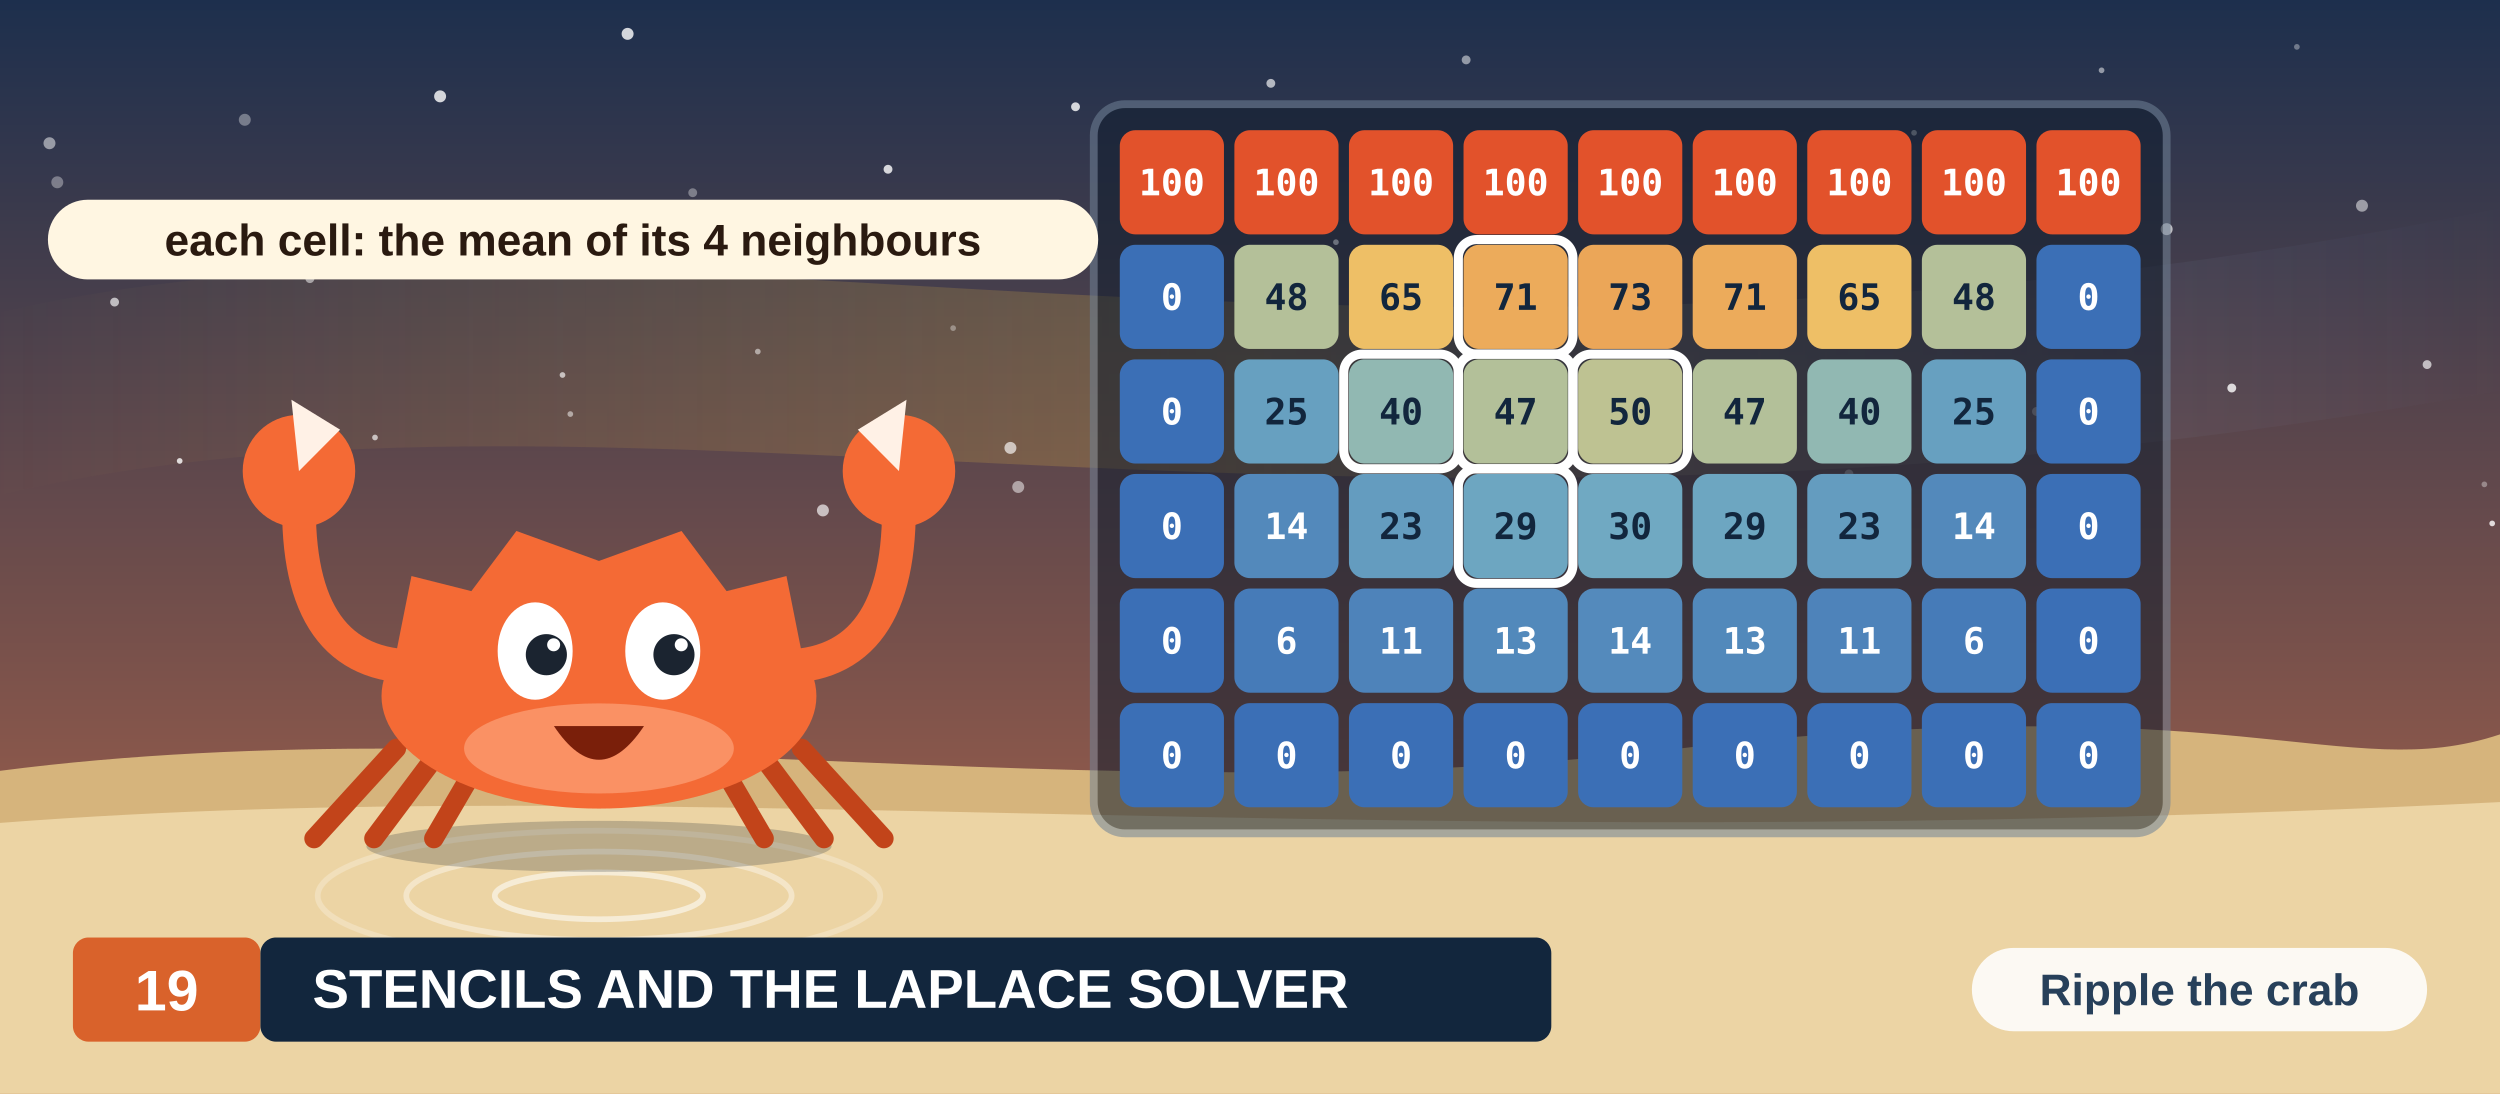
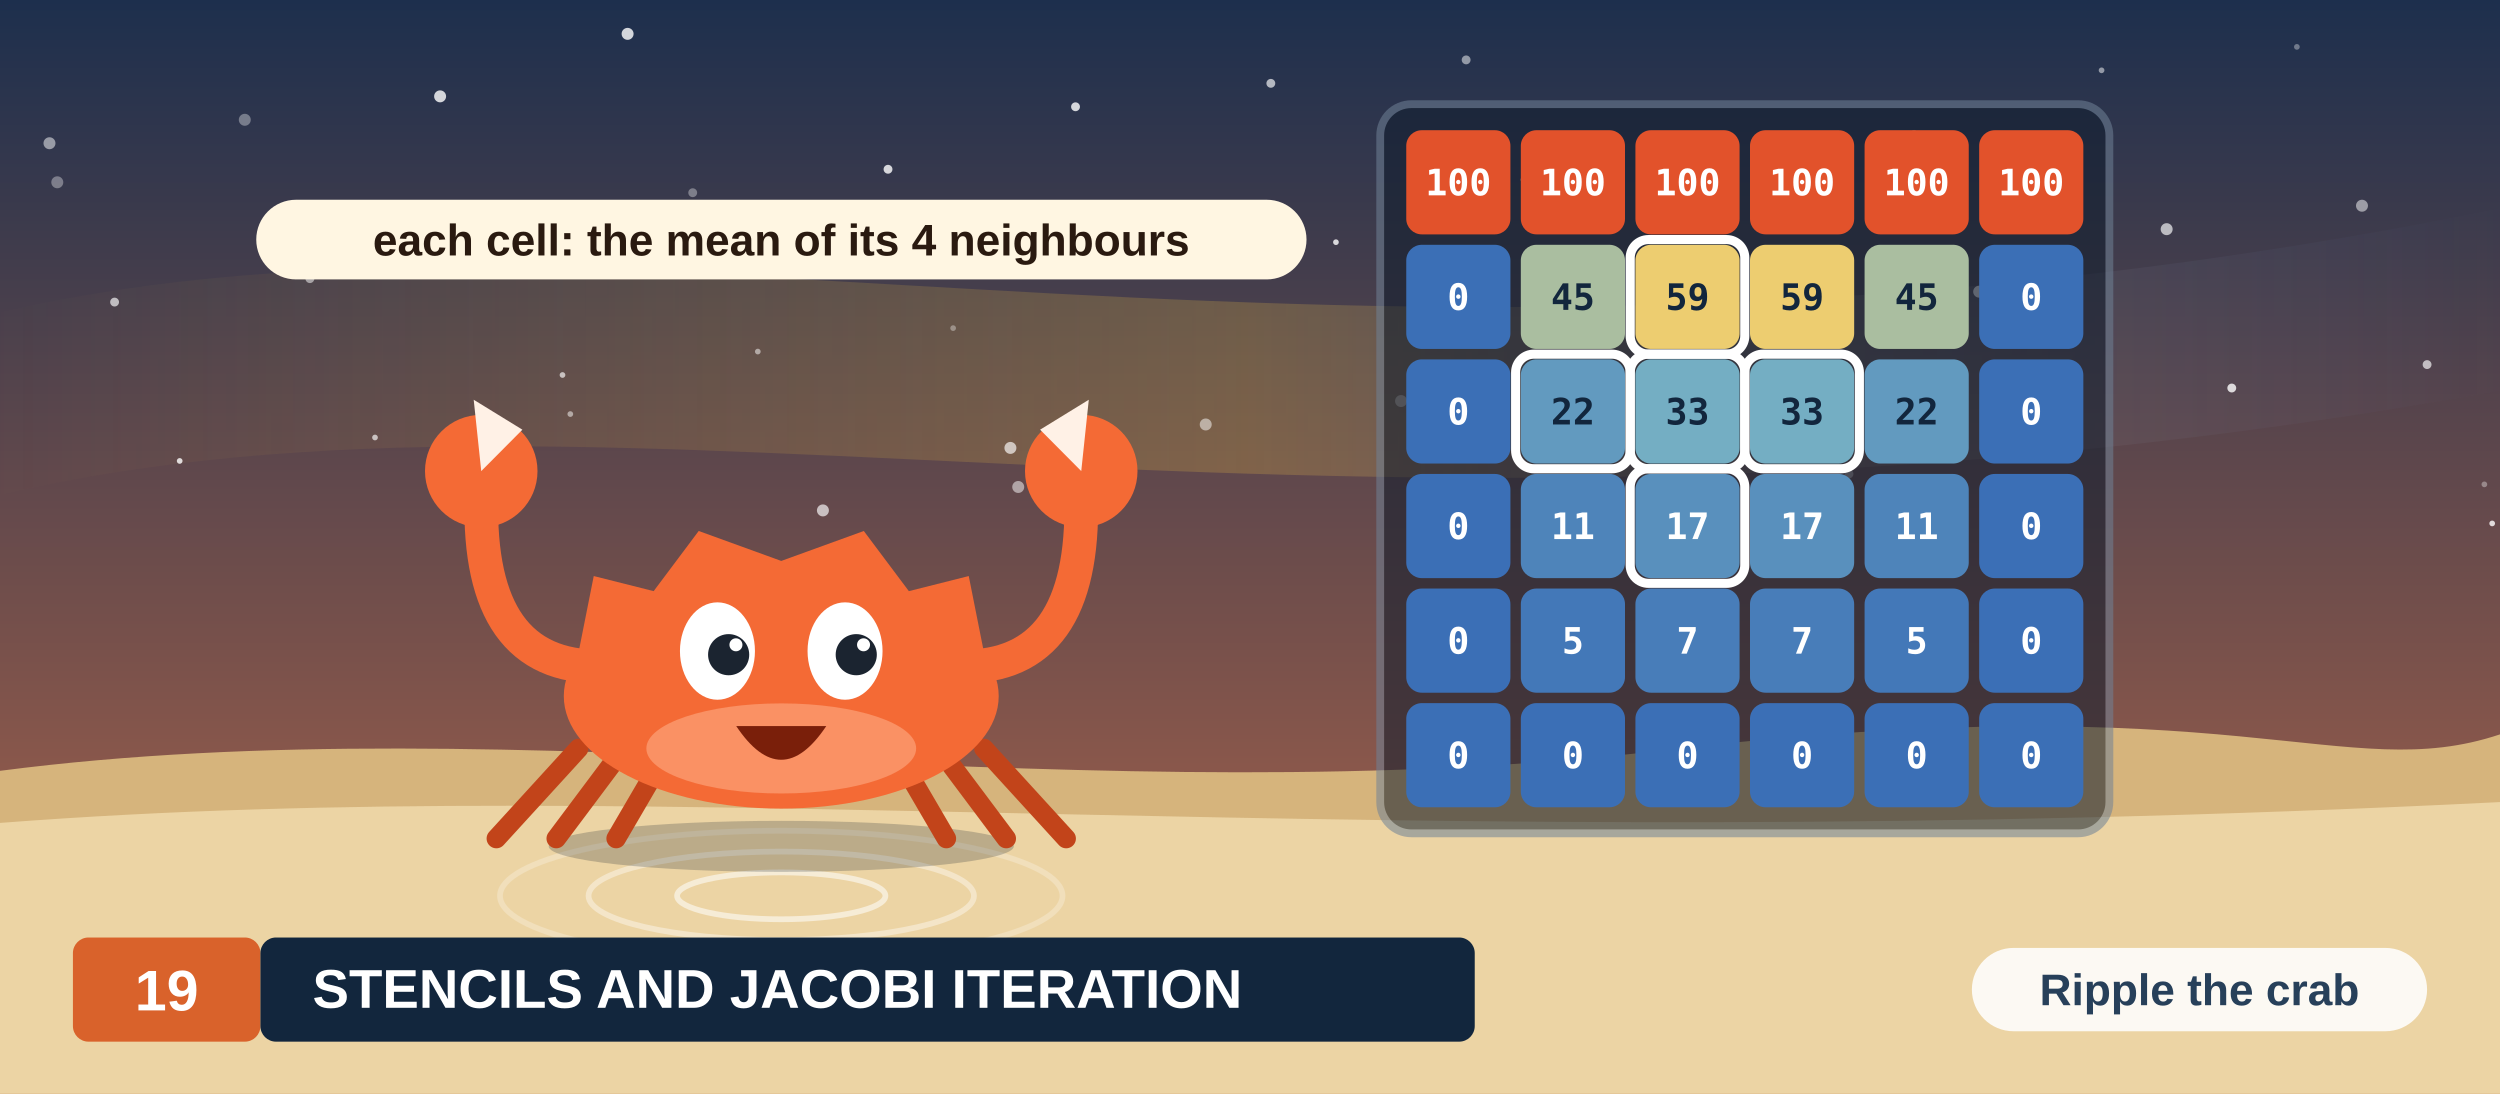
- <svg xmlns="http://www.w3.org/2000/svg" viewBox="0 0 960 420" width="960" height="420" role="img" aria-label="Ripple, a crab, stands on the sand beside a grid of square cells, 9 across and 6 down. The top row is hot, 100, and coloured red; the other edges are cold, 0, and blue. The inner cells shade from orange near the top to blue near the bottom, the steady temperatures of a heated plate. 1 inner cell and its 4 neighbours are outlined in white. A tag says each cell becomes the mean of its 4 neighbours.">
+ <svg xmlns="http://www.w3.org/2000/svg" viewBox="0 0 960 420" width="960" height="420" role="img" aria-label="Ripple, a crab, stands on the sand beside a grid of square cells, 6 across and 6 down. The top row is hot, 100, and coloured red; the other edges are cold, 0, and blue. The inner cells shade from orange near the top to blue near the bottom, the final temperatures of a heated plate. 1 inner cell and its 4 neighbours are outlined in white. A tag says each cell becomes the mean of its 4 neighbours.">
  <defs>
    <linearGradient id="sky1" x1="0" y1="0" x2="0" y2="1">
      <stop offset="0" stop-color="#1d2f4d" />
      <stop offset="1" stop-color="#b7684a" />
    </linearGradient>
    <linearGradient id="glow2" x1="0" y1="0" x2="1" y2="0">
      <stop offset="0" stop-color="#f5c542" stop-opacity="0" />
      <stop offset="0.5" stop-color="#f5c542" stop-opacity="0.22" />
      <stop offset="1" stop-color="#7aa6ff" stop-opacity="0" />
    </linearGradient>
  </defs>
  <rect x="0.0" y="0.0" width="960.0" height="420.0" rx="0" fill="url(#sky1)" stroke="none" stroke-width="0" />
  <path d="M0,120 C240,64 520,170 960,80 L960,150 C520,230 240,134 0,190 Z" fill="url(#glow2)" stroke="none" stroke-width="0" stroke-linecap="round" stroke-linejoin="round" />
  <circle cx="954.0" cy="186.0" r="1.1" fill="#ffffff" opacity="0.35" />
  <circle cx="191.0" cy="83.0" r="1.7" fill="#ffffff" opacity="0.50" />
  <circle cx="388.0" cy="172.0" r="2.3" fill="#ffffff" opacity="0.65" />
  <circle cx="585.0" cy="69.0" r="1.1" fill="#ffffff" opacity="0.80" />
  <circle cx="782.0" cy="158.0" r="1.7" fill="#ffffff" opacity="0.35" />
  <circle cx="19.0" cy="55.0" r="2.3" fill="#ffffff" opacity="0.50" />
  <circle cx="216.0" cy="144.0" r="1.1" fill="#ffffff" opacity="0.65" />
  <circle cx="413.0" cy="41.0" r="1.7" fill="#ffffff" opacity="0.80" />
  <circle cx="610.0" cy="130.0" r="2.3" fill="#ffffff" opacity="0.35" />
  <circle cx="807.0" cy="27.0" r="1.1" fill="#ffffff" opacity="0.50" />
  <circle cx="44.0" cy="116.0" r="1.7" fill="#ffffff" opacity="0.65" />
  <circle cx="241.0" cy="13.0" r="2.3" fill="#ffffff" opacity="0.80" />
  <circle cx="438.0" cy="102.0" r="1.1" fill="#ffffff" opacity="0.35" />
  <circle cx="635.0" cy="191.0" r="1.7" fill="#ffffff" opacity="0.50" />
  <circle cx="832.0" cy="88.0" r="2.3" fill="#ffffff" opacity="0.65" />
  <circle cx="69.0" cy="177.0" r="1.1" fill="#ffffff" opacity="0.80" />
  <circle cx="266.0" cy="74.0" r="1.7" fill="#ffffff" opacity="0.35" />
  <circle cx="463.0" cy="163.0" r="2.3" fill="#ffffff" opacity="0.50" />
  <circle cx="660.0" cy="60.0" r="1.1" fill="#ffffff" opacity="0.65" />
  <circle cx="857.0" cy="149.0" r="1.7" fill="#ffffff" opacity="0.80" />
  <circle cx="94.0" cy="46.0" r="2.3" fill="#ffffff" opacity="0.35" />
  <circle cx="291.0" cy="135.0" r="1.1" fill="#ffffff" opacity="0.50" />
  <circle cx="488.0" cy="32.0" r="1.7" fill="#ffffff" opacity="0.65" />
  <circle cx="685.0" cy="121.0" r="2.3" fill="#ffffff" opacity="0.80" />
  <circle cx="882.0" cy="18.0" r="1.1" fill="#ffffff" opacity="0.35" />
  <circle cx="119.0" cy="107.0" r="1.7" fill="#ffffff" opacity="0.50" />
  <circle cx="316.0" cy="196.0" r="2.3" fill="#ffffff" opacity="0.65" />
  <circle cx="513.0" cy="93.0" r="1.1" fill="#ffffff" opacity="0.80" />
  <circle cx="710.0" cy="182.0" r="1.7" fill="#ffffff" opacity="0.35" />
  <circle cx="907.0" cy="79.0" r="2.3" fill="#ffffff" opacity="0.50" />
  <circle cx="144.0" cy="168.0" r="1.1" fill="#ffffff" opacity="0.65" />
  <circle cx="341.0" cy="65.0" r="1.7" fill="#ffffff" opacity="0.80" />
  <circle cx="538.0" cy="154.0" r="2.3" fill="#ffffff" opacity="0.35" />
  <circle cx="735.0" cy="51.0" r="1.1" fill="#ffffff" opacity="0.50" />
  <circle cx="932.0" cy="140.0" r="1.7" fill="#ffffff" opacity="0.65" />
  <circle cx="169.0" cy="37.0" r="2.3" fill="#ffffff" opacity="0.80" />
  <circle cx="366.0" cy="126.0" r="1.1" fill="#ffffff" opacity="0.35" />
  <circle cx="563.0" cy="23.0" r="1.7" fill="#ffffff" opacity="0.50" />
  <circle cx="760.0" cy="112.0" r="2.3" fill="#ffffff" opacity="0.65" />
  <circle cx="957.0" cy="201.0" r="1.1" fill="#ffffff" opacity="0.80" />
  <circle cx="194.0" cy="98.0" r="1.7" fill="#ffffff" opacity="0.35" />
  <circle cx="391.0" cy="187.0" r="2.3" fill="#ffffff" opacity="0.50" />
  <circle cx="588.0" cy="84.0" r="1.1" fill="#ffffff" opacity="0.65" />
  <circle cx="785.0" cy="173.0" r="1.7" fill="#ffffff" opacity="0.80" />
  <circle cx="22.0" cy="70.0" r="2.3" fill="#ffffff" opacity="0.35" />
  <circle cx="219.0" cy="159.0" r="1.1" fill="#ffffff" opacity="0.50" />
  <path d="M0,296 C200,270 420,314 640,288 S900,302 960,282 L960,420 L0,420 Z" fill="#d6b47c" stroke="none" stroke-width="0" stroke-linecap="round" stroke-linejoin="round" />
  <path d="M0,316 C260,296 520,330 960,308 L960,420 L0,420 Z" fill="#ecd4a4" stroke="none" stroke-width="0" stroke-linecap="round" stroke-linejoin="round" />
-   <rect x="420.0" y="40.0" width="412.0" height="280.0" rx="12" fill="#0f1c2b" stroke="#6f8196" stroke-width="3" opacity="0.55" />
-   <rect x="430.0" y="50.0" width="40.0" height="40.0" rx="6" fill="#e2522b" stroke="none" stroke-width="0" />
-   <text x="450.0" y="75.0" font-family="JetBrains Mono, SF Mono, Menlo, DejaVu Sans Mono, monospace" font-size="14" font-weight="700" fill="#ffffff" text-anchor="middle">100</text>
-   <rect x="474.0" y="50.0" width="40.0" height="40.0" rx="6" fill="#e2522b" stroke="none" stroke-width="0" />
-   <text x="494.0" y="75.0" font-family="JetBrains Mono, SF Mono, Menlo, DejaVu Sans Mono, monospace" font-size="14" font-weight="700" fill="#ffffff" text-anchor="middle">100</text>
-   <rect x="518.0" y="50.0" width="40.0" height="40.0" rx="6" fill="#e2522b" stroke="none" stroke-width="0" />
-   <text x="538.0" y="75.0" font-family="JetBrains Mono, SF Mono, Menlo, DejaVu Sans Mono, monospace" font-size="14" font-weight="700" fill="#ffffff" text-anchor="middle">100</text>
-   <rect x="562.0" y="50.0" width="40.0" height="40.0" rx="6" fill="#e2522b" stroke="none" stroke-width="0" />
-   <text x="582.0" y="75.0" font-family="JetBrains Mono, SF Mono, Menlo, DejaVu Sans Mono, monospace" font-size="14" font-weight="700" fill="#ffffff" text-anchor="middle">100</text>
-   <rect x="606.0" y="50.0" width="40.0" height="40.0" rx="6" fill="#e2522b" stroke="none" stroke-width="0" />
-   <text x="626.0" y="75.0" font-family="JetBrains Mono, SF Mono, Menlo, DejaVu Sans Mono, monospace" font-size="14" font-weight="700" fill="#ffffff" text-anchor="middle">100</text>
-   <rect x="650.0" y="50.0" width="40.0" height="40.0" rx="6" fill="#e2522b" stroke="none" stroke-width="0" />
-   <text x="670.0" y="75.0" font-family="JetBrains Mono, SF Mono, Menlo, DejaVu Sans Mono, monospace" font-size="14" font-weight="700" fill="#ffffff" text-anchor="middle">100</text>
-   <rect x="694.0" y="50.0" width="40.0" height="40.0" rx="6" fill="#e2522b" stroke="none" stroke-width="0" />
-   <text x="714.0" y="75.0" font-family="JetBrains Mono, SF Mono, Menlo, DejaVu Sans Mono, monospace" font-size="14" font-weight="700" fill="#ffffff" text-anchor="middle">100</text>
-   <rect x="738.0" y="50.0" width="40.0" height="40.0" rx="6" fill="#e2522b" stroke="none" stroke-width="0" />
-   <text x="758.0" y="75.0" font-family="JetBrains Mono, SF Mono, Menlo, DejaVu Sans Mono, monospace" font-size="14" font-weight="700" fill="#ffffff" text-anchor="middle">100</text>
-   <rect x="782.0" y="50.0" width="40.0" height="40.0" rx="6" fill="#e2522b" stroke="none" stroke-width="0" />
-   <text x="802.0" y="75.0" font-family="JetBrains Mono, SF Mono, Menlo, DejaVu Sans Mono, monospace" font-size="14" font-weight="700" fill="#ffffff" text-anchor="middle">100</text>
-   <rect x="430.0" y="94.0" width="40.0" height="40.0" rx="6" fill="#3b6fb6" stroke="none" stroke-width="0" />
-   <text x="450.0" y="119.0" font-family="JetBrains Mono, SF Mono, Menlo, DejaVu Sans Mono, monospace" font-size="14" font-weight="700" fill="#ffffff" text-anchor="middle">0</text>
-   <rect x="474.0" y="94.0" width="40.0" height="40.0" rx="6" fill="#b4c099" stroke="none" stroke-width="0" />
-   <text x="494.0" y="119.0" font-family="JetBrains Mono, SF Mono, Menlo, DejaVu Sans Mono, monospace" font-size="14" font-weight="700" fill="#12263d" text-anchor="middle">48</text>
-   <rect x="518.0" y="94.0" width="40.0" height="40.0" rx="6" fill="#eebf66" stroke="none" stroke-width="0" />
-   <text x="538.0" y="119.0" font-family="JetBrains Mono, SF Mono, Menlo, DejaVu Sans Mono, monospace" font-size="14" font-weight="700" fill="#12263d" text-anchor="middle">65</text>
-   <rect x="562.0" y="94.0" width="40.0" height="40.0" rx="6" fill="#ecab5b" stroke="none" stroke-width="0" />
-   <text x="582.0" y="119.0" font-family="JetBrains Mono, SF Mono, Menlo, DejaVu Sans Mono, monospace" font-size="14" font-weight="700" fill="#12263d" text-anchor="middle">71</text>
-   <rect x="606.0" y="94.0" width="40.0" height="40.0" rx="6" fill="#eba658" stroke="none" stroke-width="0" />
-   <text x="626.0" y="119.0" font-family="JetBrains Mono, SF Mono, Menlo, DejaVu Sans Mono, monospace" font-size="14" font-weight="700" fill="#12263d" text-anchor="middle">73</text>
-   <rect x="650.0" y="94.0" width="40.0" height="40.0" rx="6" fill="#ecab5b" stroke="none" stroke-width="0" />
-   <text x="670.0" y="119.0" font-family="JetBrains Mono, SF Mono, Menlo, DejaVu Sans Mono, monospace" font-size="14" font-weight="700" fill="#12263d" text-anchor="middle">71</text>
-   <rect x="694.0" y="94.0" width="40.0" height="40.0" rx="6" fill="#eebf66" stroke="none" stroke-width="0" />
-   <text x="714.0" y="119.0" font-family="JetBrains Mono, SF Mono, Menlo, DejaVu Sans Mono, monospace" font-size="14" font-weight="700" fill="#12263d" text-anchor="middle">65</text>
-   <rect x="738.0" y="94.0" width="40.0" height="40.0" rx="6" fill="#b4c099" stroke="none" stroke-width="0" />
-   <text x="758.0" y="119.0" font-family="JetBrains Mono, SF Mono, Menlo, DejaVu Sans Mono, monospace" font-size="14" font-weight="700" fill="#12263d" text-anchor="middle">48</text>
-   <rect x="782.0" y="94.0" width="40.0" height="40.0" rx="6" fill="#3b6fb6" stroke="none" stroke-width="0" />
-   <text x="802.0" y="119.0" font-family="JetBrains Mono, SF Mono, Menlo, DejaVu Sans Mono, monospace" font-size="14" font-weight="700" fill="#ffffff" text-anchor="middle">0</text>
-   <rect x="430.0" y="138.0" width="40.0" height="40.0" rx="6" fill="#3b6fb6" stroke="none" stroke-width="0" />
-   <text x="450.0" y="163.0" font-family="JetBrains Mono, SF Mono, Menlo, DejaVu Sans Mono, monospace" font-size="14" font-weight="700" fill="#ffffff" text-anchor="middle">0</text>
-   <rect x="474.0" y="138.0" width="40.0" height="40.0" rx="6" fill="#67a0c0" stroke="none" stroke-width="0" />
-   <text x="494.0" y="163.0" font-family="JetBrains Mono, SF Mono, Menlo, DejaVu Sans Mono, monospace" font-size="14" font-weight="700" fill="#12263d" text-anchor="middle">25</text>
-   <rect x="518.0" y="138.0" width="40.0" height="40.0" rx="6" fill="#91b8b2" stroke="none" stroke-width="0" />
-   <text x="538.0" y="163.0" font-family="JetBrains Mono, SF Mono, Menlo, DejaVu Sans Mono, monospace" font-size="14" font-weight="700" fill="#12263d" text-anchor="middle">40</text>
-   <rect x="562.0" y="138.0" width="40.0" height="40.0" rx="6" fill="#b3c099" stroke="none" stroke-width="0" />
-   <text x="582.0" y="163.0" font-family="JetBrains Mono, SF Mono, Menlo, DejaVu Sans Mono, monospace" font-size="14" font-weight="700" fill="#12263d" text-anchor="middle">47</text>
-   <rect x="606.0" y="138.0" width="40.0" height="40.0" rx="6" fill="#bec292" stroke="none" stroke-width="0" />
-   <text x="626.0" y="163.0" font-family="JetBrains Mono, SF Mono, Menlo, DejaVu Sans Mono, monospace" font-size="14" font-weight="700" fill="#12263d" text-anchor="middle">50</text>
-   <rect x="650.0" y="138.0" width="40.0" height="40.0" rx="6" fill="#b3c099" stroke="none" stroke-width="0" />
-   <text x="670.0" y="163.0" font-family="JetBrains Mono, SF Mono, Menlo, DejaVu Sans Mono, monospace" font-size="14" font-weight="700" fill="#12263d" text-anchor="middle">47</text>
-   <rect x="694.0" y="138.0" width="40.0" height="40.0" rx="6" fill="#91b8b2" stroke="none" stroke-width="0" />
-   <text x="714.0" y="163.0" font-family="JetBrains Mono, SF Mono, Menlo, DejaVu Sans Mono, monospace" font-size="14" font-weight="700" fill="#12263d" text-anchor="middle">40</text>
-   <rect x="738.0" y="138.0" width="40.0" height="40.0" rx="6" fill="#67a0c0" stroke="none" stroke-width="0" />
-   <text x="758.0" y="163.0" font-family="JetBrains Mono, SF Mono, Menlo, DejaVu Sans Mono, monospace" font-size="14" font-weight="700" fill="#12263d" text-anchor="middle">25</text>
-   <rect x="782.0" y="138.0" width="40.0" height="40.0" rx="6" fill="#3b6fb6" stroke="none" stroke-width="0" />
-   <text x="802.0" y="163.0" font-family="JetBrains Mono, SF Mono, Menlo, DejaVu Sans Mono, monospace" font-size="14" font-weight="700" fill="#ffffff" text-anchor="middle">0</text>
-   <rect x="430.0" y="182.0" width="40.0" height="40.0" rx="6" fill="#3b6fb6" stroke="none" stroke-width="0" />
-   <text x="450.0" y="207.0" font-family="JetBrains Mono, SF Mono, Menlo, DejaVu Sans Mono, monospace" font-size="14" font-weight="700" fill="#ffffff" text-anchor="middle">0</text>
-   <rect x="474.0" y="182.0" width="40.0" height="40.0" rx="6" fill="#5389bb" stroke="none" stroke-width="0" />
-   <text x="494.0" y="207.0" font-family="JetBrains Mono, SF Mono, Menlo, DejaVu Sans Mono, monospace" font-size="14" font-weight="700" fill="#ffffff" text-anchor="middle">14</text>
-   <rect x="518.0" y="182.0" width="40.0" height="40.0" rx="6" fill="#649cbf" stroke="none" stroke-width="0" />
-   <text x="538.0" y="207.0" font-family="JetBrains Mono, SF Mono, Menlo, DejaVu Sans Mono, monospace" font-size="14" font-weight="700" fill="#12263d" text-anchor="middle">23</text>
-   <rect x="562.0" y="182.0" width="40.0" height="40.0" rx="6" fill="#6da6c1" stroke="none" stroke-width="0" />
-   <text x="582.0" y="207.0" font-family="JetBrains Mono, SF Mono, Menlo, DejaVu Sans Mono, monospace" font-size="14" font-weight="700" fill="#12263d" text-anchor="middle">29</text>
-   <rect x="606.0" y="182.0" width="40.0" height="40.0" rx="6" fill="#70a9c2" stroke="none" stroke-width="0" />
-   <text x="626.0" y="207.0" font-family="JetBrains Mono, SF Mono, Menlo, DejaVu Sans Mono, monospace" font-size="14" font-weight="700" fill="#12263d" text-anchor="middle">30</text>
-   <rect x="650.0" y="182.0" width="40.0" height="40.0" rx="6" fill="#6da6c1" stroke="none" stroke-width="0" />
-   <text x="670.0" y="207.0" font-family="JetBrains Mono, SF Mono, Menlo, DejaVu Sans Mono, monospace" font-size="14" font-weight="700" fill="#12263d" text-anchor="middle">29</text>
-   <rect x="694.0" y="182.0" width="40.0" height="40.0" rx="6" fill="#649cbf" stroke="none" stroke-width="0" />
-   <text x="714.0" y="207.0" font-family="JetBrains Mono, SF Mono, Menlo, DejaVu Sans Mono, monospace" font-size="14" font-weight="700" fill="#12263d" text-anchor="middle">23</text>
-   <rect x="738.0" y="182.0" width="40.0" height="40.0" rx="6" fill="#5389bb" stroke="none" stroke-width="0" />
-   <text x="758.0" y="207.0" font-family="JetBrains Mono, SF Mono, Menlo, DejaVu Sans Mono, monospace" font-size="14" font-weight="700" fill="#ffffff" text-anchor="middle">14</text>
-   <rect x="782.0" y="182.0" width="40.0" height="40.0" rx="6" fill="#3b6fb6" stroke="none" stroke-width="0" />
-   <text x="802.0" y="207.0" font-family="JetBrains Mono, SF Mono, Menlo, DejaVu Sans Mono, monospace" font-size="14" font-weight="700" fill="#ffffff" text-anchor="middle">0</text>
-   <rect x="430.0" y="226.0" width="40.0" height="40.0" rx="6" fill="#3b6fb6" stroke="none" stroke-width="0" />
-   <text x="450.0" y="251.0" font-family="JetBrains Mono, SF Mono, Menlo, DejaVu Sans Mono, monospace" font-size="14" font-weight="700" fill="#ffffff" text-anchor="middle">0</text>
-   <rect x="474.0" y="226.0" width="40.0" height="40.0" rx="6" fill="#467bb8" stroke="none" stroke-width="0" />
-   <text x="494.0" y="251.0" font-family="JetBrains Mono, SF Mono, Menlo, DejaVu Sans Mono, monospace" font-size="14" font-weight="700" fill="#ffffff" text-anchor="middle">6</text>
-   <rect x="518.0" y="226.0" width="40.0" height="40.0" rx="6" fill="#4e83ba" stroke="none" stroke-width="0" />
-   <text x="538.0" y="251.0" font-family="JetBrains Mono, SF Mono, Menlo, DejaVu Sans Mono, monospace" font-size="14" font-weight="700" fill="#ffffff" text-anchor="middle">11</text>
-   <rect x="562.0" y="226.0" width="40.0" height="40.0" rx="6" fill="#5289bb" stroke="none" stroke-width="0" />
-   <text x="582.0" y="251.0" font-family="JetBrains Mono, SF Mono, Menlo, DejaVu Sans Mono, monospace" font-size="14" font-weight="700" fill="#ffffff" text-anchor="middle">13</text>
-   <rect x="606.0" y="226.0" width="40.0" height="40.0" rx="6" fill="#548abc" stroke="none" stroke-width="0" />
-   <text x="626.0" y="251.0" font-family="JetBrains Mono, SF Mono, Menlo, DejaVu Sans Mono, monospace" font-size="14" font-weight="700" fill="#ffffff" text-anchor="middle">14</text>
-   <rect x="650.0" y="226.0" width="40.0" height="40.0" rx="6" fill="#5289bb" stroke="none" stroke-width="0" />
-   <text x="670.0" y="251.0" font-family="JetBrains Mono, SF Mono, Menlo, DejaVu Sans Mono, monospace" font-size="14" font-weight="700" fill="#ffffff" text-anchor="middle">13</text>
-   <rect x="694.0" y="226.0" width="40.0" height="40.0" rx="6" fill="#4e83ba" stroke="none" stroke-width="0" />
-   <text x="714.0" y="251.0" font-family="JetBrains Mono, SF Mono, Menlo, DejaVu Sans Mono, monospace" font-size="14" font-weight="700" fill="#ffffff" text-anchor="middle">11</text>
-   <rect x="738.0" y="226.0" width="40.0" height="40.0" rx="6" fill="#467bb8" stroke="none" stroke-width="0" />
-   <text x="758.0" y="251.0" font-family="JetBrains Mono, SF Mono, Menlo, DejaVu Sans Mono, monospace" font-size="14" font-weight="700" fill="#ffffff" text-anchor="middle">6</text>
-   <rect x="782.0" y="226.0" width="40.0" height="40.0" rx="6" fill="#3b6fb6" stroke="none" stroke-width="0" />
-   <text x="802.0" y="251.0" font-family="JetBrains Mono, SF Mono, Menlo, DejaVu Sans Mono, monospace" font-size="14" font-weight="700" fill="#ffffff" text-anchor="middle">0</text>
-   <rect x="430.0" y="270.0" width="40.0" height="40.0" rx="6" fill="#3b6fb6" stroke="none" stroke-width="0" />
-   <text x="450.0" y="295.0" font-family="JetBrains Mono, SF Mono, Menlo, DejaVu Sans Mono, monospace" font-size="14" font-weight="700" fill="#ffffff" text-anchor="middle">0</text>
-   <rect x="474.0" y="270.0" width="40.0" height="40.0" rx="6" fill="#3b6fb6" stroke="none" stroke-width="0" />
-   <text x="494.0" y="295.0" font-family="JetBrains Mono, SF Mono, Menlo, DejaVu Sans Mono, monospace" font-size="14" font-weight="700" fill="#ffffff" text-anchor="middle">0</text>
-   <rect x="518.0" y="270.0" width="40.0" height="40.0" rx="6" fill="#3b6fb6" stroke="none" stroke-width="0" />
-   <text x="538.0" y="295.0" font-family="JetBrains Mono, SF Mono, Menlo, DejaVu Sans Mono, monospace" font-size="14" font-weight="700" fill="#ffffff" text-anchor="middle">0</text>
-   <rect x="562.0" y="270.0" width="40.0" height="40.0" rx="6" fill="#3b6fb6" stroke="none" stroke-width="0" />
-   <text x="582.0" y="295.0" font-family="JetBrains Mono, SF Mono, Menlo, DejaVu Sans Mono, monospace" font-size="14" font-weight="700" fill="#ffffff" text-anchor="middle">0</text>
-   <rect x="606.0" y="270.0" width="40.0" height="40.0" rx="6" fill="#3b6fb6" stroke="none" stroke-width="0" />
-   <text x="626.0" y="295.0" font-family="JetBrains Mono, SF Mono, Menlo, DejaVu Sans Mono, monospace" font-size="14" font-weight="700" fill="#ffffff" text-anchor="middle">0</text>
-   <rect x="650.0" y="270.0" width="40.0" height="40.0" rx="6" fill="#3b6fb6" stroke="none" stroke-width="0" />
-   <text x="670.0" y="295.0" font-family="JetBrains Mono, SF Mono, Menlo, DejaVu Sans Mono, monospace" font-size="14" font-weight="700" fill="#ffffff" text-anchor="middle">0</text>
-   <rect x="694.0" y="270.0" width="40.0" height="40.0" rx="6" fill="#3b6fb6" stroke="none" stroke-width="0" />
-   <text x="714.0" y="295.0" font-family="JetBrains Mono, SF Mono, Menlo, DejaVu Sans Mono, monospace" font-size="14" font-weight="700" fill="#ffffff" text-anchor="middle">0</text>
-   <rect x="738.0" y="270.0" width="40.0" height="40.0" rx="6" fill="#3b6fb6" stroke="none" stroke-width="0" />
-   <text x="758.0" y="295.0" font-family="JetBrains Mono, SF Mono, Menlo, DejaVu Sans Mono, monospace" font-size="14" font-weight="700" fill="#ffffff" text-anchor="middle">0</text>
-   <rect x="782.0" y="270.0" width="40.0" height="40.0" rx="6" fill="#3b6fb6" stroke="none" stroke-width="0" />
-   <text x="802.0" y="295.0" font-family="JetBrains Mono, SF Mono, Menlo, DejaVu Sans Mono, monospace" font-size="14" font-weight="700" fill="#ffffff" text-anchor="middle">0</text>
-   <rect x="560.0" y="136.0" width="44.0" height="44.0" rx="7" fill="none" stroke="#ffffff" stroke-width="3.5" />
-   <rect x="516.0" y="136.0" width="44.0" height="44.0" rx="7" fill="none" stroke="#ffffff" stroke-width="3.5" />
-   <rect x="604.0" y="136.0" width="44.0" height="44.0" rx="7" fill="none" stroke="#ffffff" stroke-width="3.5" />
-   <rect x="560.0" y="92.0" width="44.0" height="44.0" rx="7" fill="none" stroke="#ffffff" stroke-width="3.5" />
-   <rect x="560.0" y="180.0" width="44.0" height="44.0" rx="7" fill="none" stroke="#ffffff" stroke-width="3.5" />
-   <ellipse cx="230.0" cy="344.0" rx="40.0" ry="9.0" fill="none" stroke="#ffffff" stroke-width="2.2" opacity="0.55" />
-   <ellipse cx="230.0" cy="344.0" rx="74.0" ry="17.0" fill="none" stroke="#ffffff" stroke-width="2.2" opacity="0.40" />
-   <ellipse cx="230.0" cy="344.0" rx="108.0" ry="25.0" fill="none" stroke="#ffffff" stroke-width="2.2" opacity="0.25" />
-   <ellipse cx="230.0" cy="325.0" rx="89.3" ry="9.8" fill="#0d1a28" opacity="0.22" />
-   <line x1="186.8" y1="287.4" x2="166.6" y2="322.0" stroke="#c2441a" stroke-width="7.5" stroke-linecap="round" />
-   <line x1="169.5" y1="287.4" x2="143.6" y2="322.0" stroke="#c2441a" stroke-width="7.5" stroke-linecap="round" />
-   <line x1="152.2" y1="287.4" x2="120.6" y2="322.0" stroke="#c2441a" stroke-width="7.5" stroke-linecap="round" />
-   <line x1="273.2" y1="287.4" x2="293.4" y2="322.0" stroke="#c2441a" stroke-width="7.5" stroke-linecap="round" />
-   <line x1="290.5" y1="287.4" x2="316.4" y2="322.0" stroke="#c2441a" stroke-width="7.5" stroke-linecap="round" />
-   <line x1="307.8" y1="287.4" x2="339.4" y2="322.0" stroke="#c2441a" stroke-width="7.5" stroke-linecap="round" />
-   <path d="M163.8,255.8 Q114.8,258.6 114.8,195.3" fill="none" stroke="#f46a35" stroke-width="12.96" stroke-linecap="round" stroke-linejoin="round" />
-   <circle cx="114.8" cy="180.9" r="21.6" fill="#f46a35" />
-   <path d="M114.8,180.9 l-2.9,-27.4 l18.7,11.5 Z" fill="#fff1e6" stroke="none" stroke-width="0" stroke-linecap="round" stroke-linejoin="round" />
-   <path d="M296.2,255.8 Q345.2,258.6 345.2,195.3" fill="none" stroke="#f46a35" stroke-width="12.96" stroke-linecap="round" stroke-linejoin="round" />
-   <circle cx="345.2" cy="180.9" r="21.6" fill="#f46a35" />
-   <path d="M345.2,180.9 l2.9,-27.4 l-18.7,11.5 Z" fill="#fff1e6" stroke="none" stroke-width="0" stroke-linecap="round" stroke-linejoin="round" />
-   <path d="M149.4,264.4 L158.0,221.2 L181.0,227.0 L198.3,203.9 L230.0,215.4 L261.7,203.9 L279.0,227.0 L302.0,221.2 L310.6,264.4 Z" fill="#f46a35" stroke="none" stroke-width="0" stroke-linecap="round" stroke-linejoin="round" />
-   <ellipse cx="230.0" cy="267.3" rx="83.5" ry="43.2" fill="#f46a35" />
-   <ellipse cx="230.0" cy="287.4" rx="51.8" ry="17.3" fill="#ffb08a" opacity="0.55" />
-   <ellipse cx="205.5" cy="250.0" rx="14.4" ry="18.7" fill="#ffffff" />
-   <circle cx="209.8" cy="251.4" r="7.9" fill="#1b2430" />
-   <circle cx="212.6" cy="247.6" r="2.5" fill="#ffffff" />
-   <ellipse cx="254.5" cy="250.0" rx="14.4" ry="18.7" fill="#ffffff" />
-   <circle cx="258.8" cy="251.4" r="7.9" fill="#1b2430" />
-   <circle cx="261.6" cy="247.6" r="2.5" fill="#ffffff" />
-   <path d="M212.7,278.8 Q230.0,304.7 247.3,278.8 Z" fill="#7a1f0a" stroke="none" stroke-width="0" stroke-linecap="round" stroke-linejoin="round" />
-   <rect x="18.4" y="76.7" width="403.3" height="30.6" rx="15.3" fill="#fff6e2" stroke="none" stroke-width="0" />
-   <text x="220.0" y="98.1" font-family="Avenir Next Condensed, Avenir Next, Helvetica Neue, Arial, sans-serif" font-size="17" font-weight="700" fill="#2a1a10" text-anchor="middle" textLength="371.3" lengthAdjust="spacingAndGlyphs">each cell: the mean of its 4 neighbours</text>
+   <rect x="530.0" y="40.0" width="280.0" height="280.0" rx="12" fill="#0f1c2b" stroke="#6f8196" stroke-width="3" opacity="0.55" />
+   <rect x="540.0" y="50.0" width="40.0" height="40.0" rx="6" fill="#e2522b" stroke="none" stroke-width="0" />
+   <text x="560.0" y="75.0" font-family="JetBrains Mono, SF Mono, Menlo, DejaVu Sans Mono, monospace" font-size="14" font-weight="700" fill="#ffffff" text-anchor="middle">100</text>
+   <rect x="584.0" y="50.0" width="40.0" height="40.0" rx="6" fill="#e2522b" stroke="none" stroke-width="0" />
+   <text x="604.0" y="75.0" font-family="JetBrains Mono, SF Mono, Menlo, DejaVu Sans Mono, monospace" font-size="14" font-weight="700" fill="#ffffff" text-anchor="middle">100</text>
+   <rect x="628.0" y="50.0" width="40.0" height="40.0" rx="6" fill="#e2522b" stroke="none" stroke-width="0" />
+   <text x="648.0" y="75.0" font-family="JetBrains Mono, SF Mono, Menlo, DejaVu Sans Mono, monospace" font-size="14" font-weight="700" fill="#ffffff" text-anchor="middle">100</text>
+   <rect x="672.0" y="50.0" width="40.0" height="40.0" rx="6" fill="#e2522b" stroke="none" stroke-width="0" />
+   <text x="692.0" y="75.0" font-family="JetBrains Mono, SF Mono, Menlo, DejaVu Sans Mono, monospace" font-size="14" font-weight="700" fill="#ffffff" text-anchor="middle">100</text>
+   <rect x="716.0" y="50.0" width="40.0" height="40.0" rx="6" fill="#e2522b" stroke="none" stroke-width="0" />
+   <text x="736.0" y="75.0" font-family="JetBrains Mono, SF Mono, Menlo, DejaVu Sans Mono, monospace" font-size="14" font-weight="700" fill="#ffffff" text-anchor="middle">100</text>
+   <rect x="760.0" y="50.0" width="40.0" height="40.0" rx="6" fill="#e2522b" stroke="none" stroke-width="0" />
+   <text x="780.0" y="75.0" font-family="JetBrains Mono, SF Mono, Menlo, DejaVu Sans Mono, monospace" font-size="14" font-weight="700" fill="#ffffff" text-anchor="middle">100</text>
+   <rect x="540.0" y="94.0" width="40.0" height="40.0" rx="6" fill="#3b6fb6" stroke="none" stroke-width="0" />
+   <text x="560.0" y="119.0" font-family="JetBrains Mono, SF Mono, Menlo, DejaVu Sans Mono, monospace" font-size="14" font-weight="700" fill="#ffffff" text-anchor="middle">0</text>
+   <rect x="584.0" y="94.0" width="40.0" height="40.0" rx="6" fill="#aabea0" stroke="none" stroke-width="0" />
+   <text x="604.0" y="119.0" font-family="JetBrains Mono, SF Mono, Menlo, DejaVu Sans Mono, monospace" font-size="14" font-weight="700" fill="#12263d" text-anchor="middle">45</text>
+   <rect x="628.0" y="94.0" width="40.0" height="40.0" rx="6" fill="#edcd70" stroke="none" stroke-width="0" />
+   <text x="648.0" y="119.0" font-family="JetBrains Mono, SF Mono, Menlo, DejaVu Sans Mono, monospace" font-size="14" font-weight="700" fill="#12263d" text-anchor="middle">59</text>
+   <rect x="672.0" y="94.0" width="40.0" height="40.0" rx="6" fill="#edcd70" stroke="none" stroke-width="0" />
+   <text x="692.0" y="119.0" font-family="JetBrains Mono, SF Mono, Menlo, DejaVu Sans Mono, monospace" font-size="14" font-weight="700" fill="#12263d" text-anchor="middle">59</text>
+   <rect x="716.0" y="94.0" width="40.0" height="40.0" rx="6" fill="#aabea0" stroke="none" stroke-width="0" />
+   <text x="736.0" y="119.0" font-family="JetBrains Mono, SF Mono, Menlo, DejaVu Sans Mono, monospace" font-size="14" font-weight="700" fill="#12263d" text-anchor="middle">45</text>
+   <rect x="760.0" y="94.0" width="40.0" height="40.0" rx="6" fill="#3b6fb6" stroke="none" stroke-width="0" />
+   <text x="780.0" y="119.0" font-family="JetBrains Mono, SF Mono, Menlo, DejaVu Sans Mono, monospace" font-size="14" font-weight="700" fill="#ffffff" text-anchor="middle">0</text>
+   <rect x="540.0" y="138.0" width="40.0" height="40.0" rx="6" fill="#3b6fb6" stroke="none" stroke-width="0" />
+   <text x="560.0" y="163.0" font-family="JetBrains Mono, SF Mono, Menlo, DejaVu Sans Mono, monospace" font-size="14" font-weight="700" fill="#ffffff" text-anchor="middle">0</text>
+   <rect x="584.0" y="138.0" width="40.0" height="40.0" rx="6" fill="#629abf" stroke="none" stroke-width="0" />
+   <text x="604.0" y="163.0" font-family="JetBrains Mono, SF Mono, Menlo, DejaVu Sans Mono, monospace" font-size="14" font-weight="700" fill="#12263d" text-anchor="middle">22</text>
+   <rect x="628.0" y="138.0" width="40.0" height="40.0" rx="6" fill="#74aec3" stroke="none" stroke-width="0" />
+   <text x="648.0" y="163.0" font-family="JetBrains Mono, SF Mono, Menlo, DejaVu Sans Mono, monospace" font-size="14" font-weight="700" fill="#12263d" text-anchor="middle">33</text>
+   <rect x="672.0" y="138.0" width="40.0" height="40.0" rx="6" fill="#74aec3" stroke="none" stroke-width="0" />
+   <text x="692.0" y="163.0" font-family="JetBrains Mono, SF Mono, Menlo, DejaVu Sans Mono, monospace" font-size="14" font-weight="700" fill="#12263d" text-anchor="middle">33</text>
+   <rect x="716.0" y="138.0" width="40.0" height="40.0" rx="6" fill="#629abf" stroke="none" stroke-width="0" />
+   <text x="736.0" y="163.0" font-family="JetBrains Mono, SF Mono, Menlo, DejaVu Sans Mono, monospace" font-size="14" font-weight="700" fill="#12263d" text-anchor="middle">22</text>
+   <rect x="760.0" y="138.0" width="40.0" height="40.0" rx="6" fill="#3b6fb6" stroke="none" stroke-width="0" />
+   <text x="780.0" y="163.0" font-family="JetBrains Mono, SF Mono, Menlo, DejaVu Sans Mono, monospace" font-size="14" font-weight="700" fill="#ffffff" text-anchor="middle">0</text>
+   <rect x="540.0" y="182.0" width="40.0" height="40.0" rx="6" fill="#3b6fb6" stroke="none" stroke-width="0" />
+   <text x="560.0" y="207.0" font-family="JetBrains Mono, SF Mono, Menlo, DejaVu Sans Mono, monospace" font-size="14" font-weight="700" fill="#ffffff" text-anchor="middle">0</text>
+   <rect x="584.0" y="182.0" width="40.0" height="40.0" rx="6" fill="#4e84ba" stroke="none" stroke-width="0" />
+   <text x="604.0" y="207.0" font-family="JetBrains Mono, SF Mono, Menlo, DejaVu Sans Mono, monospace" font-size="14" font-weight="700" fill="#ffffff" text-anchor="middle">11</text>
+   <rect x="628.0" y="182.0" width="40.0" height="40.0" rx="6" fill="#5990bd" stroke="none" stroke-width="0" />
+   <text x="648.0" y="207.0" font-family="JetBrains Mono, SF Mono, Menlo, DejaVu Sans Mono, monospace" font-size="14" font-weight="700" fill="#ffffff" text-anchor="middle">17</text>
+   <rect x="672.0" y="182.0" width="40.0" height="40.0" rx="6" fill="#5990bd" stroke="none" stroke-width="0" />
+   <text x="692.0" y="207.0" font-family="JetBrains Mono, SF Mono, Menlo, DejaVu Sans Mono, monospace" font-size="14" font-weight="700" fill="#ffffff" text-anchor="middle">17</text>
+   <rect x="716.0" y="182.0" width="40.0" height="40.0" rx="6" fill="#4e84ba" stroke="none" stroke-width="0" />
+   <text x="736.0" y="207.0" font-family="JetBrains Mono, SF Mono, Menlo, DejaVu Sans Mono, monospace" font-size="14" font-weight="700" fill="#ffffff" text-anchor="middle">11</text>
+   <rect x="760.0" y="182.0" width="40.0" height="40.0" rx="6" fill="#3b6fb6" stroke="none" stroke-width="0" />
+   <text x="780.0" y="207.0" font-family="JetBrains Mono, SF Mono, Menlo, DejaVu Sans Mono, monospace" font-size="14" font-weight="700" fill="#ffffff" text-anchor="middle">0</text>
+   <rect x="540.0" y="226.0" width="40.0" height="40.0" rx="6" fill="#3b6fb6" stroke="none" stroke-width="0" />
+   <text x="560.0" y="251.0" font-family="JetBrains Mono, SF Mono, Menlo, DejaVu Sans Mono, monospace" font-size="14" font-weight="700" fill="#ffffff" text-anchor="middle">0</text>
+   <rect x="584.0" y="226.0" width="40.0" height="40.0" rx="6" fill="#4378b8" stroke="none" stroke-width="0" />
+   <text x="604.0" y="251.0" font-family="JetBrains Mono, SF Mono, Menlo, DejaVu Sans Mono, monospace" font-size="14" font-weight="700" fill="#ffffff" text-anchor="middle">5</text>
+   <rect x="628.0" y="226.0" width="40.0" height="40.0" rx="6" fill="#487db9" stroke="none" stroke-width="0" />
+   <text x="648.0" y="251.0" font-family="JetBrains Mono, SF Mono, Menlo, DejaVu Sans Mono, monospace" font-size="14" font-weight="700" fill="#ffffff" text-anchor="middle">7</text>
+   <rect x="672.0" y="226.0" width="40.0" height="40.0" rx="6" fill="#487db9" stroke="none" stroke-width="0" />
+   <text x="692.0" y="251.0" font-family="JetBrains Mono, SF Mono, Menlo, DejaVu Sans Mono, monospace" font-size="14" font-weight="700" fill="#ffffff" text-anchor="middle">7</text>
+   <rect x="716.0" y="226.0" width="40.0" height="40.0" rx="6" fill="#4378b8" stroke="none" stroke-width="0" />
+   <text x="736.0" y="251.0" font-family="JetBrains Mono, SF Mono, Menlo, DejaVu Sans Mono, monospace" font-size="14" font-weight="700" fill="#ffffff" text-anchor="middle">5</text>
+   <rect x="760.0" y="226.0" width="40.0" height="40.0" rx="6" fill="#3b6fb6" stroke="none" stroke-width="0" />
+   <text x="780.0" y="251.0" font-family="JetBrains Mono, SF Mono, Menlo, DejaVu Sans Mono, monospace" font-size="14" font-weight="700" fill="#ffffff" text-anchor="middle">0</text>
+   <rect x="540.0" y="270.0" width="40.0" height="40.0" rx="6" fill="#3b6fb6" stroke="none" stroke-width="0" />
+   <text x="560.0" y="295.0" font-family="JetBrains Mono, SF Mono, Menlo, DejaVu Sans Mono, monospace" font-size="14" font-weight="700" fill="#ffffff" text-anchor="middle">0</text>
+   <rect x="584.0" y="270.0" width="40.0" height="40.0" rx="6" fill="#3b6fb6" stroke="none" stroke-width="0" />
+   <text x="604.0" y="295.0" font-family="JetBrains Mono, SF Mono, Menlo, DejaVu Sans Mono, monospace" font-size="14" font-weight="700" fill="#ffffff" text-anchor="middle">0</text>
+   <rect x="628.0" y="270.0" width="40.0" height="40.0" rx="6" fill="#3b6fb6" stroke="none" stroke-width="0" />
+   <text x="648.0" y="295.0" font-family="JetBrains Mono, SF Mono, Menlo, DejaVu Sans Mono, monospace" font-size="14" font-weight="700" fill="#ffffff" text-anchor="middle">0</text>
+   <rect x="672.0" y="270.0" width="40.0" height="40.0" rx="6" fill="#3b6fb6" stroke="none" stroke-width="0" />
+   <text x="692.0" y="295.0" font-family="JetBrains Mono, SF Mono, Menlo, DejaVu Sans Mono, monospace" font-size="14" font-weight="700" fill="#ffffff" text-anchor="middle">0</text>
+   <rect x="716.0" y="270.0" width="40.0" height="40.0" rx="6" fill="#3b6fb6" stroke="none" stroke-width="0" />
+   <text x="736.0" y="295.0" font-family="JetBrains Mono, SF Mono, Menlo, DejaVu Sans Mono, monospace" font-size="14" font-weight="700" fill="#ffffff" text-anchor="middle">0</text>
+   <rect x="760.0" y="270.0" width="40.0" height="40.0" rx="6" fill="#3b6fb6" stroke="none" stroke-width="0" />
+   <text x="780.0" y="295.0" font-family="JetBrains Mono, SF Mono, Menlo, DejaVu Sans Mono, monospace" font-size="14" font-weight="700" fill="#ffffff" text-anchor="middle">0</text>
+   <rect x="626.0" y="136.0" width="44.0" height="44.0" rx="7" fill="none" stroke="#ffffff" stroke-width="3.5" />
+   <rect x="582.0" y="136.0" width="44.0" height="44.0" rx="7" fill="none" stroke="#ffffff" stroke-width="3.5" />
+   <rect x="670.0" y="136.0" width="44.0" height="44.0" rx="7" fill="none" stroke="#ffffff" stroke-width="3.5" />
+   <rect x="626.0" y="92.0" width="44.0" height="44.0" rx="7" fill="none" stroke="#ffffff" stroke-width="3.5" />
+   <rect x="626.0" y="180.0" width="44.0" height="44.0" rx="7" fill="none" stroke="#ffffff" stroke-width="3.5" />
+   <ellipse cx="300.0" cy="344.0" rx="40.0" ry="9.0" fill="none" stroke="#ffffff" stroke-width="2.2" opacity="0.55" />
+   <ellipse cx="300.0" cy="344.0" rx="74.0" ry="17.0" fill="none" stroke="#ffffff" stroke-width="2.2" opacity="0.40" />
+   <ellipse cx="300.0" cy="344.0" rx="108.0" ry="25.0" fill="none" stroke="#ffffff" stroke-width="2.2" opacity="0.25" />
+   <ellipse cx="300.0" cy="325.0" rx="89.3" ry="9.8" fill="#0d1a28" opacity="0.22" />
+   <line x1="256.8" y1="287.4" x2="236.6" y2="322.0" stroke="#c2441a" stroke-width="7.5" stroke-linecap="round" />
+   <line x1="239.5" y1="287.4" x2="213.6" y2="322.0" stroke="#c2441a" stroke-width="7.5" stroke-linecap="round" />
+   <line x1="222.2" y1="287.4" x2="190.6" y2="322.0" stroke="#c2441a" stroke-width="7.5" stroke-linecap="round" />
+   <line x1="343.2" y1="287.4" x2="363.4" y2="322.0" stroke="#c2441a" stroke-width="7.5" stroke-linecap="round" />
+   <line x1="360.5" y1="287.4" x2="386.4" y2="322.0" stroke="#c2441a" stroke-width="7.5" stroke-linecap="round" />
+   <line x1="377.8" y1="287.4" x2="409.4" y2="322.0" stroke="#c2441a" stroke-width="7.5" stroke-linecap="round" />
+   <path d="M233.8,255.8 Q184.8,258.6 184.8,195.3" fill="none" stroke="#f46a35" stroke-width="12.96" stroke-linecap="round" stroke-linejoin="round" />
+   <circle cx="184.8" cy="180.9" r="21.6" fill="#f46a35" />
+   <path d="M184.8,180.9 l-2.9,-27.4 l18.7,11.5 Z" fill="#fff1e6" stroke="none" stroke-width="0" stroke-linecap="round" stroke-linejoin="round" />
+   <path d="M366.2,255.8 Q415.2,258.6 415.2,195.3" fill="none" stroke="#f46a35" stroke-width="12.96" stroke-linecap="round" stroke-linejoin="round" />
+   <circle cx="415.2" cy="180.9" r="21.6" fill="#f46a35" />
+   <path d="M415.2,180.9 l2.9,-27.4 l-18.7,11.5 Z" fill="#fff1e6" stroke="none" stroke-width="0" stroke-linecap="round" stroke-linejoin="round" />
+   <path d="M219.4,264.4 L228.0,221.2 L251.0,227.0 L268.3,203.9 L300.0,215.4 L331.7,203.9 L349.0,227.0 L372.0,221.2 L380.6,264.4 Z" fill="#f46a35" stroke="none" stroke-width="0" stroke-linecap="round" stroke-linejoin="round" />
+   <ellipse cx="300.0" cy="267.3" rx="83.5" ry="43.2" fill="#f46a35" />
+   <ellipse cx="300.0" cy="287.4" rx="51.8" ry="17.3" fill="#ffb08a" opacity="0.55" />
+   <ellipse cx="275.5" cy="250.0" rx="14.4" ry="18.7" fill="#ffffff" />
+   <circle cx="279.8" cy="251.4" r="7.9" fill="#1b2430" />
+   <circle cx="282.6" cy="247.6" r="2.5" fill="#ffffff" />
+   <ellipse cx="324.5" cy="250.0" rx="14.4" ry="18.7" fill="#ffffff" />
+   <circle cx="328.8" cy="251.4" r="7.9" fill="#1b2430" />
+   <circle cx="331.6" cy="247.6" r="2.5" fill="#ffffff" />
+   <path d="M282.7,278.8 Q300.0,304.7 317.3,278.8 Z" fill="#7a1f0a" stroke="none" stroke-width="0" stroke-linecap="round" stroke-linejoin="round" />
+   <rect x="98.4" y="76.7" width="403.3" height="30.6" rx="15.3" fill="#fff6e2" stroke="none" stroke-width="0" />
+   <text x="300.0" y="98.1" font-family="Avenir Next Condensed, Avenir Next, Helvetica Neue, Arial, sans-serif" font-size="17" font-weight="700" fill="#2a1a10" text-anchor="middle" textLength="371.3" lengthAdjust="spacingAndGlyphs">each cell: the mean of its 4 neighbours</text>
  <rect x="28.0" y="360.0" width="72.0" height="40.0" rx="6" fill="#d9622b" stroke="none" stroke-width="0" />
  <text x="64.0" y="388.0" font-family="Avenir Next Condensed, Avenir Next, Helvetica Neue, Arial, sans-serif" font-size="22" font-weight="700" fill="#ffffff" text-anchor="middle" textLength="30.8" lengthAdjust="spacingAndGlyphs">19</text>
-   <rect x="100.0" y="360.0" width="495.7" height="40.0" rx="6" fill="#12263d" stroke="none" stroke-width="0" />
-   <text x="120.0" y="387.0" font-family="Avenir Next Condensed, Avenir Next, Helvetica Neue, Arial, sans-serif" font-size="21" font-weight="700" fill="#ffffff" text-anchor="start" textLength="455.7" lengthAdjust="spacingAndGlyphs">STENCILS AND THE LAPLACE SOLVER</text>
+   <rect x="100.0" y="360.0" width="466.3" height="40.0" rx="6" fill="#12263d" stroke="none" stroke-width="0" />
+   <text x="120.0" y="387.0" font-family="Avenir Next Condensed, Avenir Next, Helvetica Neue, Arial, sans-serif" font-size="21" font-weight="700" fill="#ffffff" text-anchor="start" textLength="426.3" lengthAdjust="spacingAndGlyphs">STENCILS AND JACOBI ITERATION</text>
  <rect x="757.2" y="364.0" width="174.8" height="32.0" rx="16" fill="#ffffffdd" stroke="none" stroke-width="0" />
  <text x="844.6" y="386.0" font-family="Avenir Next Condensed, Avenir Next, Helvetica Neue, Arial, sans-serif" font-size="17" font-weight="600" fill="#27405a" text-anchor="middle" textLength="142.8" lengthAdjust="spacingAndGlyphs">Ripple the crab</text>
</svg>
